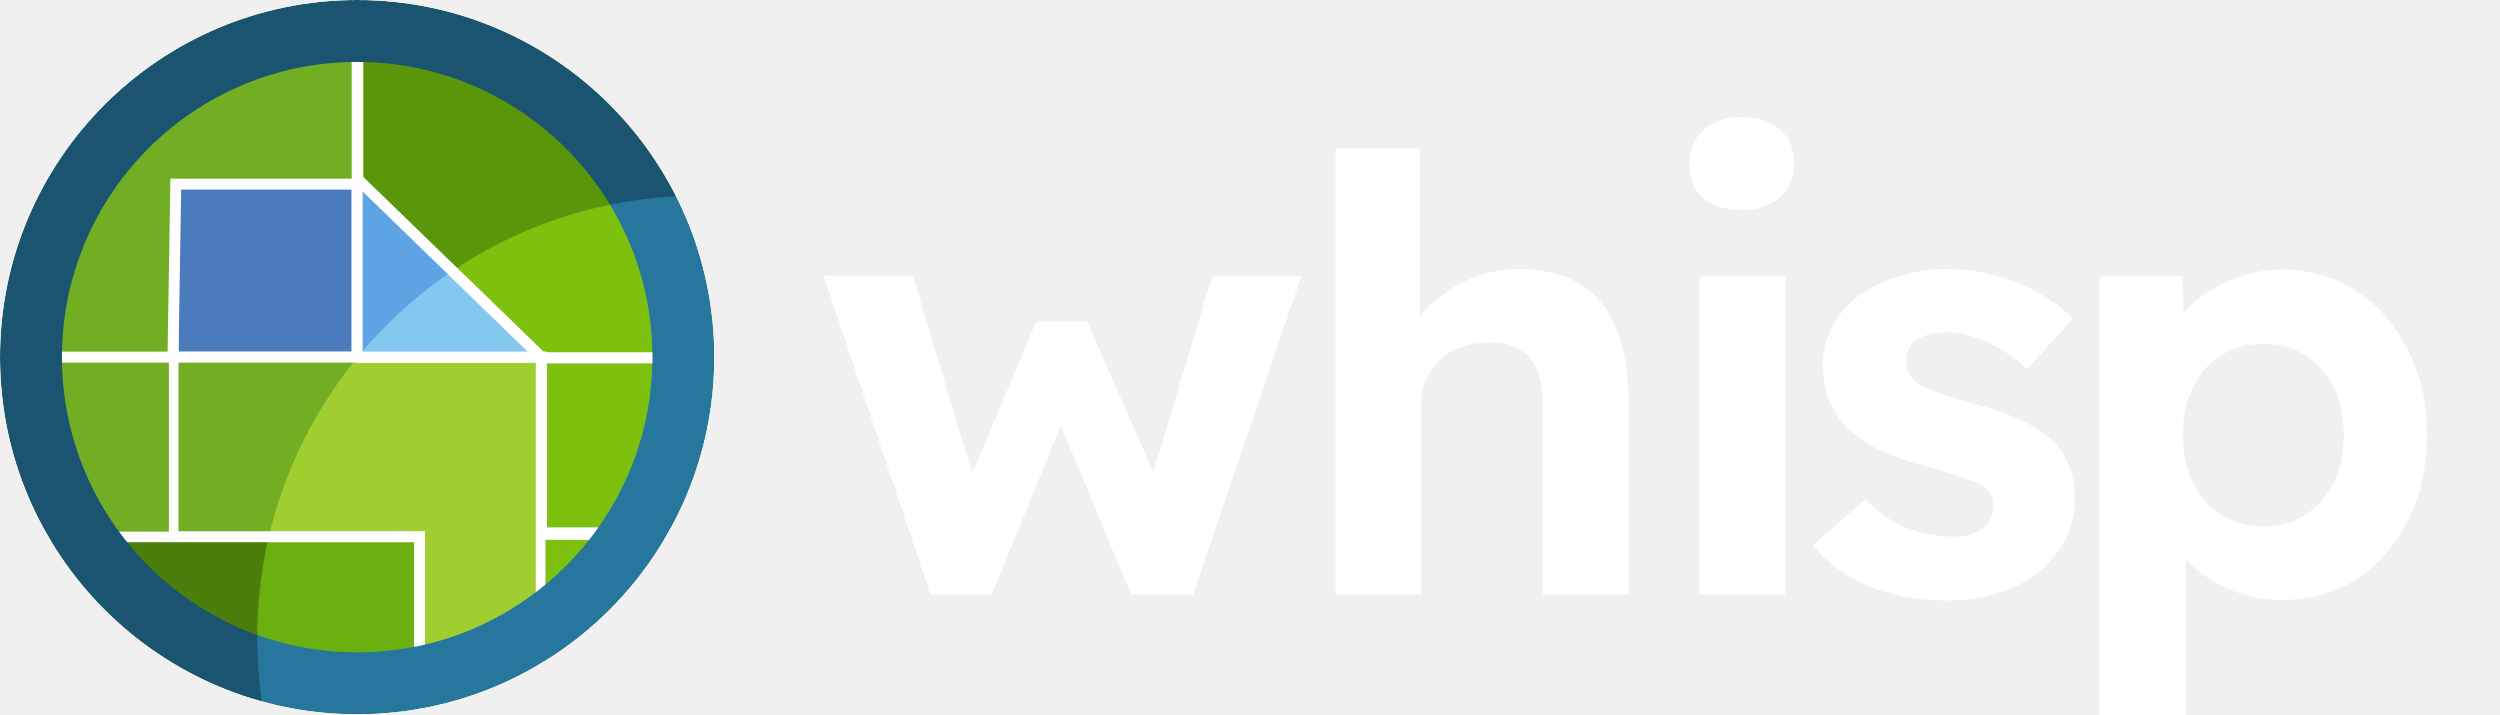
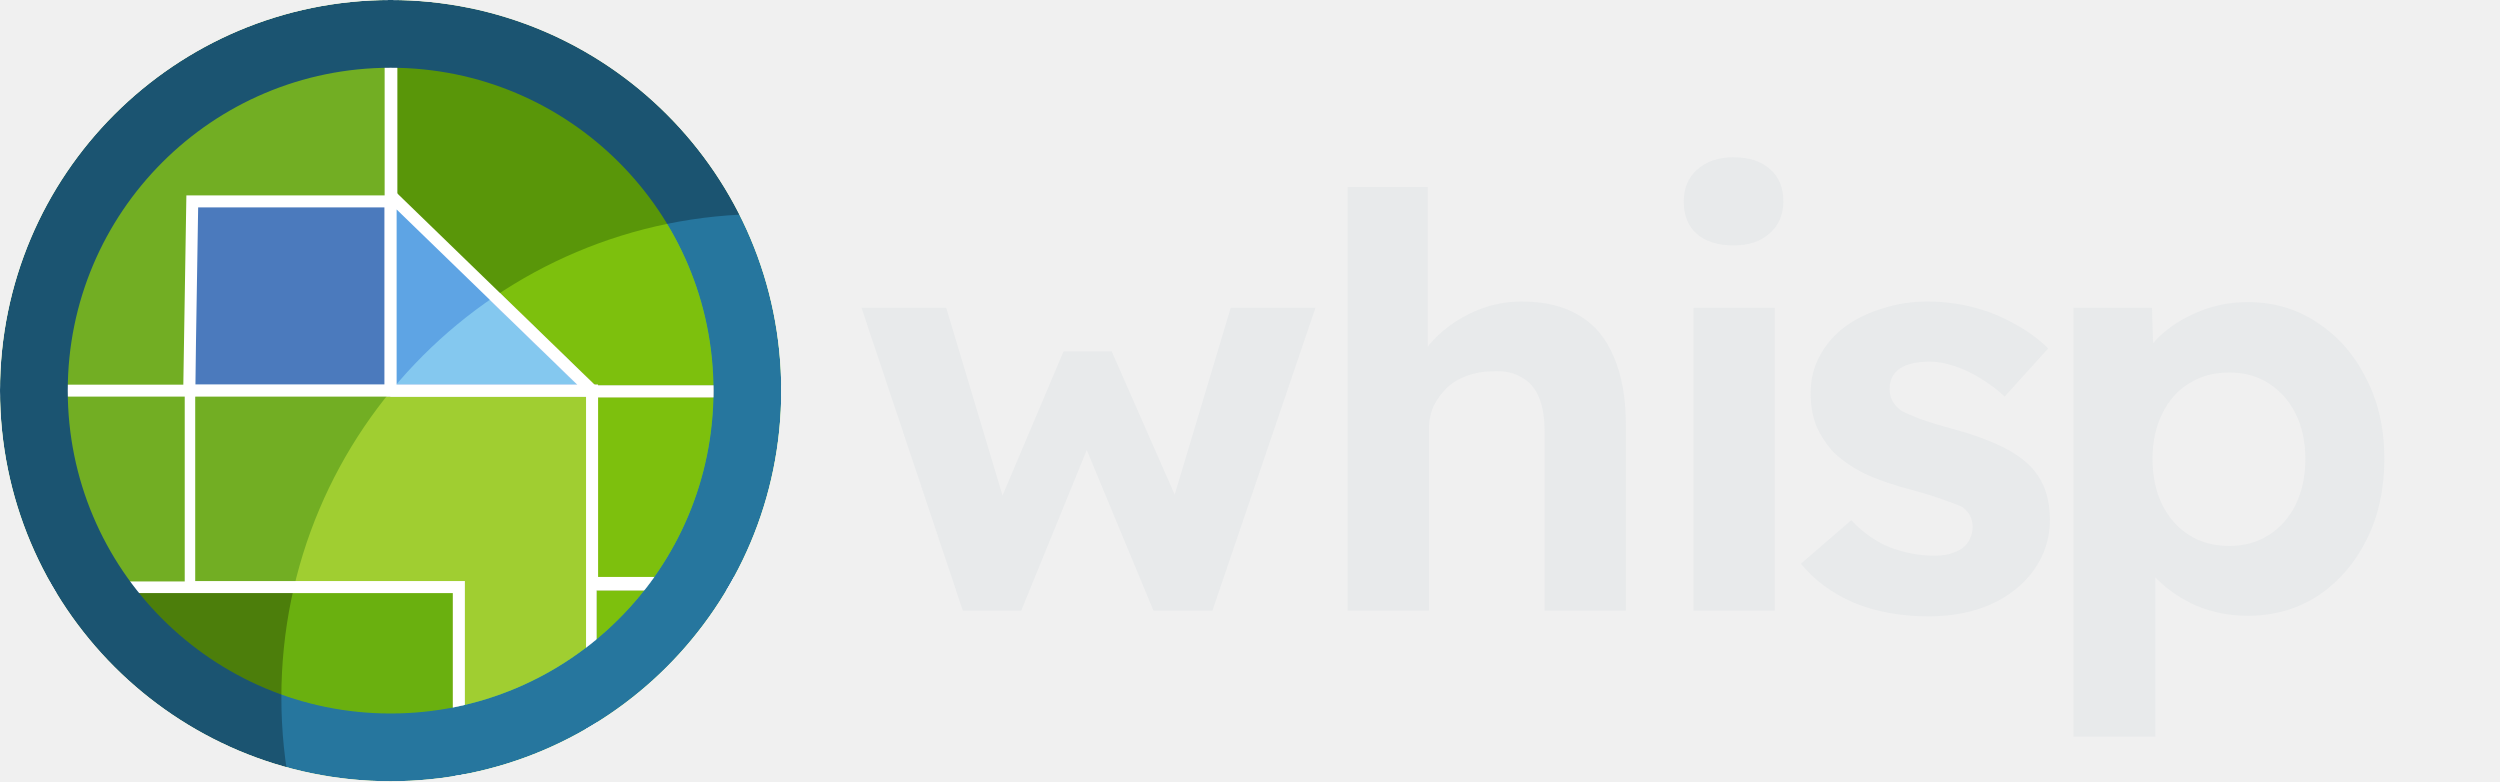
- <svg xmlns="http://www.w3.org/2000/svg" width="140" height="40" viewBox="0 0 140 40" fill="none">
+ <svg xmlns="http://www.w3.org/2000/svg" width="128" height="40" viewBox="0 0 128 40" fill="none">
  <g transform="scale(0.07662835)">
    <mask id="mask_nav_a" style="mask-type:alpha" maskUnits="userSpaceOnUse" x="0" y="0" width="522" height="522">
      <circle cx="261" cy="261" r="261" fill="#D9D9D9" />
    </mask>
    <g mask="url(#mask_nav_a)">
      <mask id="mask_nav_b" style="mask-type:alpha" maskUnits="userSpaceOnUse" x="0" y="0" width="522" height="522">
        <circle cx="261" cy="261" r="261" fill="#D9D9D9" />
      </mask>
      <g mask="url(#mask_nav_b)">
        <path d="M126.426 130.5H261.004V261H126.426V130.5Z" fill="#4B7ABD" stroke="white" stroke-width="8" />
        <rect x="395.58" y="259" width="130.5" height="130.5" fill="#599609" stroke="white" stroke-width="8" />
        <path d="M261.504 -9.018H527.515V261.5H394L261.504 135V-9.018Z" fill="#599609" stroke="white" stroke-width="8" />
        <path d="M126.426 261H395.582V395.578V530.156H261.004V395.578H126.426V261Z" fill="#72AE23" stroke="white" stroke-width="8" />
        <path d="M261.008 130.5L395.586 261H261.008V130.5Z" fill="#5EA4E4" stroke="white" stroke-width="8" stroke-linejoin="bevel" />
        <path d="M306.59 532.023L-4.508 523.288V392.255L306.59 392.255V532.023Z" fill="#4C7E0B" stroke="white" stroke-width="8" />
        <path d="M126.426 391.499L-8.152 391.499V260.999H126.426V391.499Z" fill="#72AE23" stroke="white" stroke-width="6" />
        <path d="M395.58 530.155L526.08 391.499H395.58V530.155Z" fill="#599609" stroke="white" stroke-width="6" />
        <path d="M-6.115 261L-6.115 -8.156L126.424 -8.156L261.002 -8.156L261.002 134.578L128.463 134.578L126.424 261L-6.115 261Z" fill="#72AE23" stroke="white" stroke-width="8" />
        <path d="M261 -1.14087e-05C405.146 -1.77095e-05 522 116.854 522 261C522 405.146 405.146 522 261 522C116.854 522 -5.10784e-06 405.146 -1.14087e-05 261C-1.77095e-05 116.854 116.854 -5.10784e-06 261 -1.14087e-05ZM261 476.73C380.144 476.73 476.73 380.144 476.73 261C476.73 141.855 380.144 45.27 261 45.27C141.855 45.27 45.27 141.856 45.27 261C45.27 380.144 141.856 476.73 261 476.73Z" fill="#1B5471" />
        <g style="mix-blend-mode:overlay">
          <circle cx="511" cy="466" r="323" fill="white" fill-opacity="0.4" />
        </g>
      </g>
    </g>
  </g>
-   <g transform="translate(46, 6.5) scale(0.19) translate(-384, -330)">
-     <path d="M416.106 471L384.664 377.032H410.954L430.139 440.98L426.231 440.447L447.369 390.532H462.29L484.317 440.625L480.053 440.98L499.238 377.032H525.527L493.553 471H475.257L453.053 417.532L455.895 417.888L434.224 471H416.106ZM535.518 471V339.552H560.386V396.217L555.413 398.348C556.715 394.085 559.025 390.236 562.34 386.802C565.775 383.249 569.86 380.407 574.597 378.276C579.334 376.144 584.308 375.078 589.518 375.078C596.624 375.078 602.545 376.499 607.282 379.341C612.137 382.184 615.749 386.506 618.117 392.309C620.604 397.993 621.848 405.039 621.848 413.447V471H596.624V415.401C596.624 411.138 596.032 407.585 594.847 404.743C593.663 401.901 591.828 399.828 589.341 398.526C586.972 397.105 584.012 396.513 580.459 396.749C577.617 396.749 574.952 397.223 572.466 398.17C570.097 398.999 568.025 400.243 566.248 401.901C564.59 403.559 563.229 405.453 562.163 407.585C561.215 409.717 560.742 412.026 560.742 414.513V471H548.307C545.584 471 543.156 471 541.025 471C538.893 471 537.057 471 535.518 471ZM642.821 471V377.032H668.045V471H642.821ZM655.255 357.67C650.4 357.67 646.61 356.486 643.886 354.118C641.163 351.749 639.801 348.374 639.801 343.992C639.801 339.966 641.163 336.709 643.886 334.223C646.729 331.617 650.518 330.315 655.255 330.315C660.11 330.315 663.9 331.558 666.623 334.045C669.347 336.413 670.709 339.729 670.709 343.992C670.709 348.137 669.288 351.453 666.446 353.94C663.722 356.427 659.992 357.67 655.255 357.67ZM715.946 472.776C707.183 472.776 699.367 471.355 692.498 468.513C685.748 465.553 680.301 461.526 676.156 456.434L691.788 442.934C695.459 446.842 699.544 449.684 704.044 451.46C708.544 453.118 713.044 453.947 717.544 453.947C719.321 453.947 720.92 453.77 722.341 453.414C723.88 452.941 725.183 452.349 726.248 451.638C727.314 450.809 728.084 449.862 728.558 448.796C729.15 447.612 729.446 446.368 729.446 445.066C729.446 442.46 728.38 440.388 726.248 438.848C725.064 438.256 723.229 437.546 720.742 436.717C718.255 435.769 715.058 434.763 711.15 433.697C705.11 432.158 699.959 430.381 695.696 428.368C691.551 426.236 688.235 423.868 685.748 421.263C683.617 418.776 681.959 416.111 680.774 413.269C679.709 410.309 679.176 407.052 679.176 403.499C679.176 399.236 680.123 395.388 682.018 391.953C683.913 388.401 686.518 385.381 689.834 382.894C693.268 380.407 697.176 378.512 701.558 377.21C705.939 375.789 710.558 375.078 715.413 375.078C720.268 375.078 725.005 375.67 729.624 376.855C734.242 378.039 738.505 379.756 742.413 382.006C746.439 384.137 749.933 386.684 752.893 389.644L739.393 404.565C737.262 402.552 734.834 400.717 732.11 399.059C729.505 397.401 726.781 396.098 723.939 395.151C721.097 394.203 718.551 393.73 716.301 393.73C714.288 393.73 712.452 393.907 710.794 394.263C709.255 394.618 707.952 395.151 706.887 395.861C705.821 396.572 704.992 397.519 704.4 398.703C703.926 399.769 703.689 400.953 703.689 402.256C703.689 403.559 703.985 404.802 704.577 405.986C705.288 407.171 706.235 408.177 707.419 409.006C708.722 409.717 710.617 410.546 713.104 411.493C715.709 412.44 719.202 413.506 723.584 414.69C729.268 416.23 734.064 417.947 737.972 419.842C741.999 421.736 745.196 423.927 747.564 426.414C749.578 428.546 751.058 430.973 752.005 433.697C752.953 436.421 753.426 439.441 753.426 442.756C753.426 448.559 751.768 453.77 748.453 458.388C745.255 462.888 740.814 466.441 735.13 469.046C729.446 471.533 723.051 472.776 715.946 472.776ZM760.751 510.079V377.032H785.087L785.797 398.17L781.179 396.572C782.008 392.782 784.021 389.289 787.218 386.091C790.534 382.894 794.62 380.289 799.475 378.276C804.33 376.262 809.422 375.256 814.751 375.256C822.922 375.256 830.146 377.387 836.423 381.651C842.817 385.795 847.85 391.539 851.521 398.881C855.311 406.105 857.206 414.454 857.206 423.927C857.206 433.283 855.37 441.631 851.699 448.974C848.028 456.316 842.995 462.118 836.6 466.382C830.205 470.526 822.922 472.599 814.751 472.599C809.304 472.599 804.093 471.592 799.12 469.579C794.264 467.447 790.12 464.664 786.685 461.23C783.251 457.796 781.119 454.125 780.291 450.217L786.152 447.73V510.079H760.751ZM809.067 450.927C813.686 450.927 817.771 449.802 821.324 447.552C824.876 445.302 827.659 442.164 829.673 438.138C831.686 433.993 832.692 429.256 832.692 423.927C832.692 418.598 831.686 413.921 829.673 409.894C827.659 405.868 824.876 402.73 821.324 400.48C817.89 398.23 813.804 397.105 809.067 397.105C804.33 397.105 800.185 398.23 796.633 400.48C793.08 402.611 790.297 405.749 788.284 409.894C786.271 413.921 785.264 418.598 785.264 423.927C785.264 429.256 786.271 433.993 788.284 438.138C790.297 442.164 793.08 445.302 796.633 447.552C800.185 449.802 804.33 450.927 809.067 450.927Z" fill="white" />
+   <g transform="translate(44, 8) scale(0.165) translate(-384, -330)">
+     <path d="M416.106 471L384.664 377.032H410.954L430.139 440.98L426.231 440.447L447.369 390.532H462.29L484.317 440.625L480.053 440.98L499.238 377.032H525.527L493.553 471H475.257L453.053 417.532L455.895 417.888L434.224 471H416.106ZM535.518 471V339.552H560.386V396.217L555.413 398.348C556.715 394.085 559.025 390.236 562.34 386.802C565.775 383.249 569.86 380.407 574.597 378.276C579.334 376.144 584.308 375.078 589.518 375.078C596.624 375.078 602.545 376.499 607.282 379.341C612.137 382.184 615.749 386.506 618.117 392.309C620.604 397.993 621.848 405.039 621.848 413.447V471H596.624V415.401C596.624 411.138 596.032 407.585 594.847 404.743C593.663 401.901 591.828 399.828 589.341 398.526C586.972 397.105 584.012 396.513 580.459 396.749C577.617 396.749 574.952 397.223 572.466 398.17C570.097 398.999 568.025 400.243 566.248 401.901C564.59 403.559 563.229 405.453 562.163 407.585C561.215 409.717 560.742 412.026 560.742 414.513V471H548.307C545.584 471 543.156 471 541.025 471C538.893 471 537.057 471 535.518 471ZM642.821 471V377.032H668.045V471H642.821ZM655.255 357.67C650.4 357.67 646.61 356.486 643.886 354.118C641.163 351.749 639.801 348.374 639.801 343.992C639.801 339.966 641.163 336.709 643.886 334.223C646.729 331.617 650.518 330.315 655.255 330.315C660.11 330.315 663.9 331.558 666.623 334.045C669.347 336.413 670.709 339.729 670.709 343.992C670.709 348.137 669.288 351.453 666.446 353.94C663.722 356.427 659.992 357.67 655.255 357.67ZM715.946 472.776C707.183 472.776 699.367 471.355 692.498 468.513C685.748 465.553 680.301 461.526 676.156 456.434L691.788 442.934C695.459 446.842 699.544 449.684 704.044 451.46C708.544 453.118 713.044 453.947 717.544 453.947C719.321 453.947 720.92 453.77 722.341 453.414C723.88 452.941 725.183 452.349 726.248 451.638C727.314 450.809 728.084 449.862 728.558 448.796C729.15 447.612 729.446 446.368 729.446 445.066C729.446 442.46 728.38 440.388 726.248 438.848C725.064 438.256 723.229 437.546 720.742 436.717C718.255 435.769 715.058 434.763 711.15 433.697C705.11 432.158 699.959 430.381 695.696 428.368C691.551 426.236 688.235 423.868 685.748 421.263C683.617 418.776 681.959 416.111 680.774 413.269C679.709 410.309 679.176 407.052 679.176 403.499C679.176 399.236 680.123 395.388 682.018 391.953C683.913 388.401 686.518 385.381 689.834 382.894C693.268 380.407 697.176 378.512 701.558 377.21C705.939 375.789 710.558 375.078 715.413 375.078C720.268 375.078 725.005 375.67 729.624 376.855C734.242 378.039 738.505 379.756 742.413 382.006C746.439 384.137 749.933 386.684 752.893 389.644L739.393 404.565C737.262 402.552 734.834 400.717 732.11 399.059C729.505 397.401 726.781 396.098 723.939 395.151C721.097 394.203 718.551 393.73 716.301 393.73C714.288 393.73 712.452 393.907 710.794 394.263C709.255 394.618 707.952 395.151 706.887 395.861C705.821 396.572 704.992 397.519 704.4 398.703C703.926 399.769 703.689 400.953 703.689 402.256C703.689 403.559 703.985 404.802 704.577 405.986C705.288 407.171 706.235 408.177 707.419 409.006C708.722 409.717 710.617 410.546 713.104 411.493C715.709 412.44 719.202 413.506 723.584 414.69C729.268 416.23 734.064 417.947 737.972 419.842C741.999 421.736 745.196 423.927 747.564 426.414C749.578 428.546 751.058 430.973 752.005 433.697C752.953 436.421 753.426 439.441 753.426 442.756C753.426 448.559 751.768 453.77 748.453 458.388C745.255 462.888 740.814 466.441 735.13 469.046C729.446 471.533 723.051 472.776 715.946 472.776ZM760.751 510.079V377.032H785.087L785.797 398.17L781.179 396.572C782.008 392.782 784.021 389.289 787.218 386.091C790.534 382.894 794.62 380.289 799.475 378.276C804.33 376.262 809.422 375.256 814.751 375.256C822.922 375.256 830.146 377.387 836.423 381.651C842.817 385.795 847.85 391.539 851.521 398.881C855.311 406.105 857.206 414.454 857.206 423.927C857.206 433.283 855.37 441.631 851.699 448.974C848.028 456.316 842.995 462.118 836.6 466.382C830.205 470.526 822.922 472.599 814.751 472.599C809.304 472.599 804.093 471.592 799.12 469.579C794.264 467.447 790.12 464.664 786.685 461.23C783.251 457.796 781.119 454.125 780.291 450.217L786.152 447.73V510.079H760.751ZM809.067 450.927C813.686 450.927 817.771 449.802 821.324 447.552C824.876 445.302 827.659 442.164 829.673 438.138C831.686 433.993 832.692 429.256 832.692 423.927C832.692 418.598 831.686 413.921 829.673 409.894C827.659 405.868 824.876 402.73 821.324 400.48C817.89 398.23 813.804 397.105 809.067 397.105C804.33 397.105 800.185 398.23 796.633 400.48C793.08 402.611 790.297 405.749 788.284 409.894C786.271 413.921 785.264 418.598 785.264 423.927C785.264 429.256 786.271 433.993 788.284 438.138C790.297 442.164 793.08 445.302 796.633 447.552C800.185 449.802 804.33 450.927 809.067 450.927Z" fill="#e8eaeb" />
  </g>
</svg>
